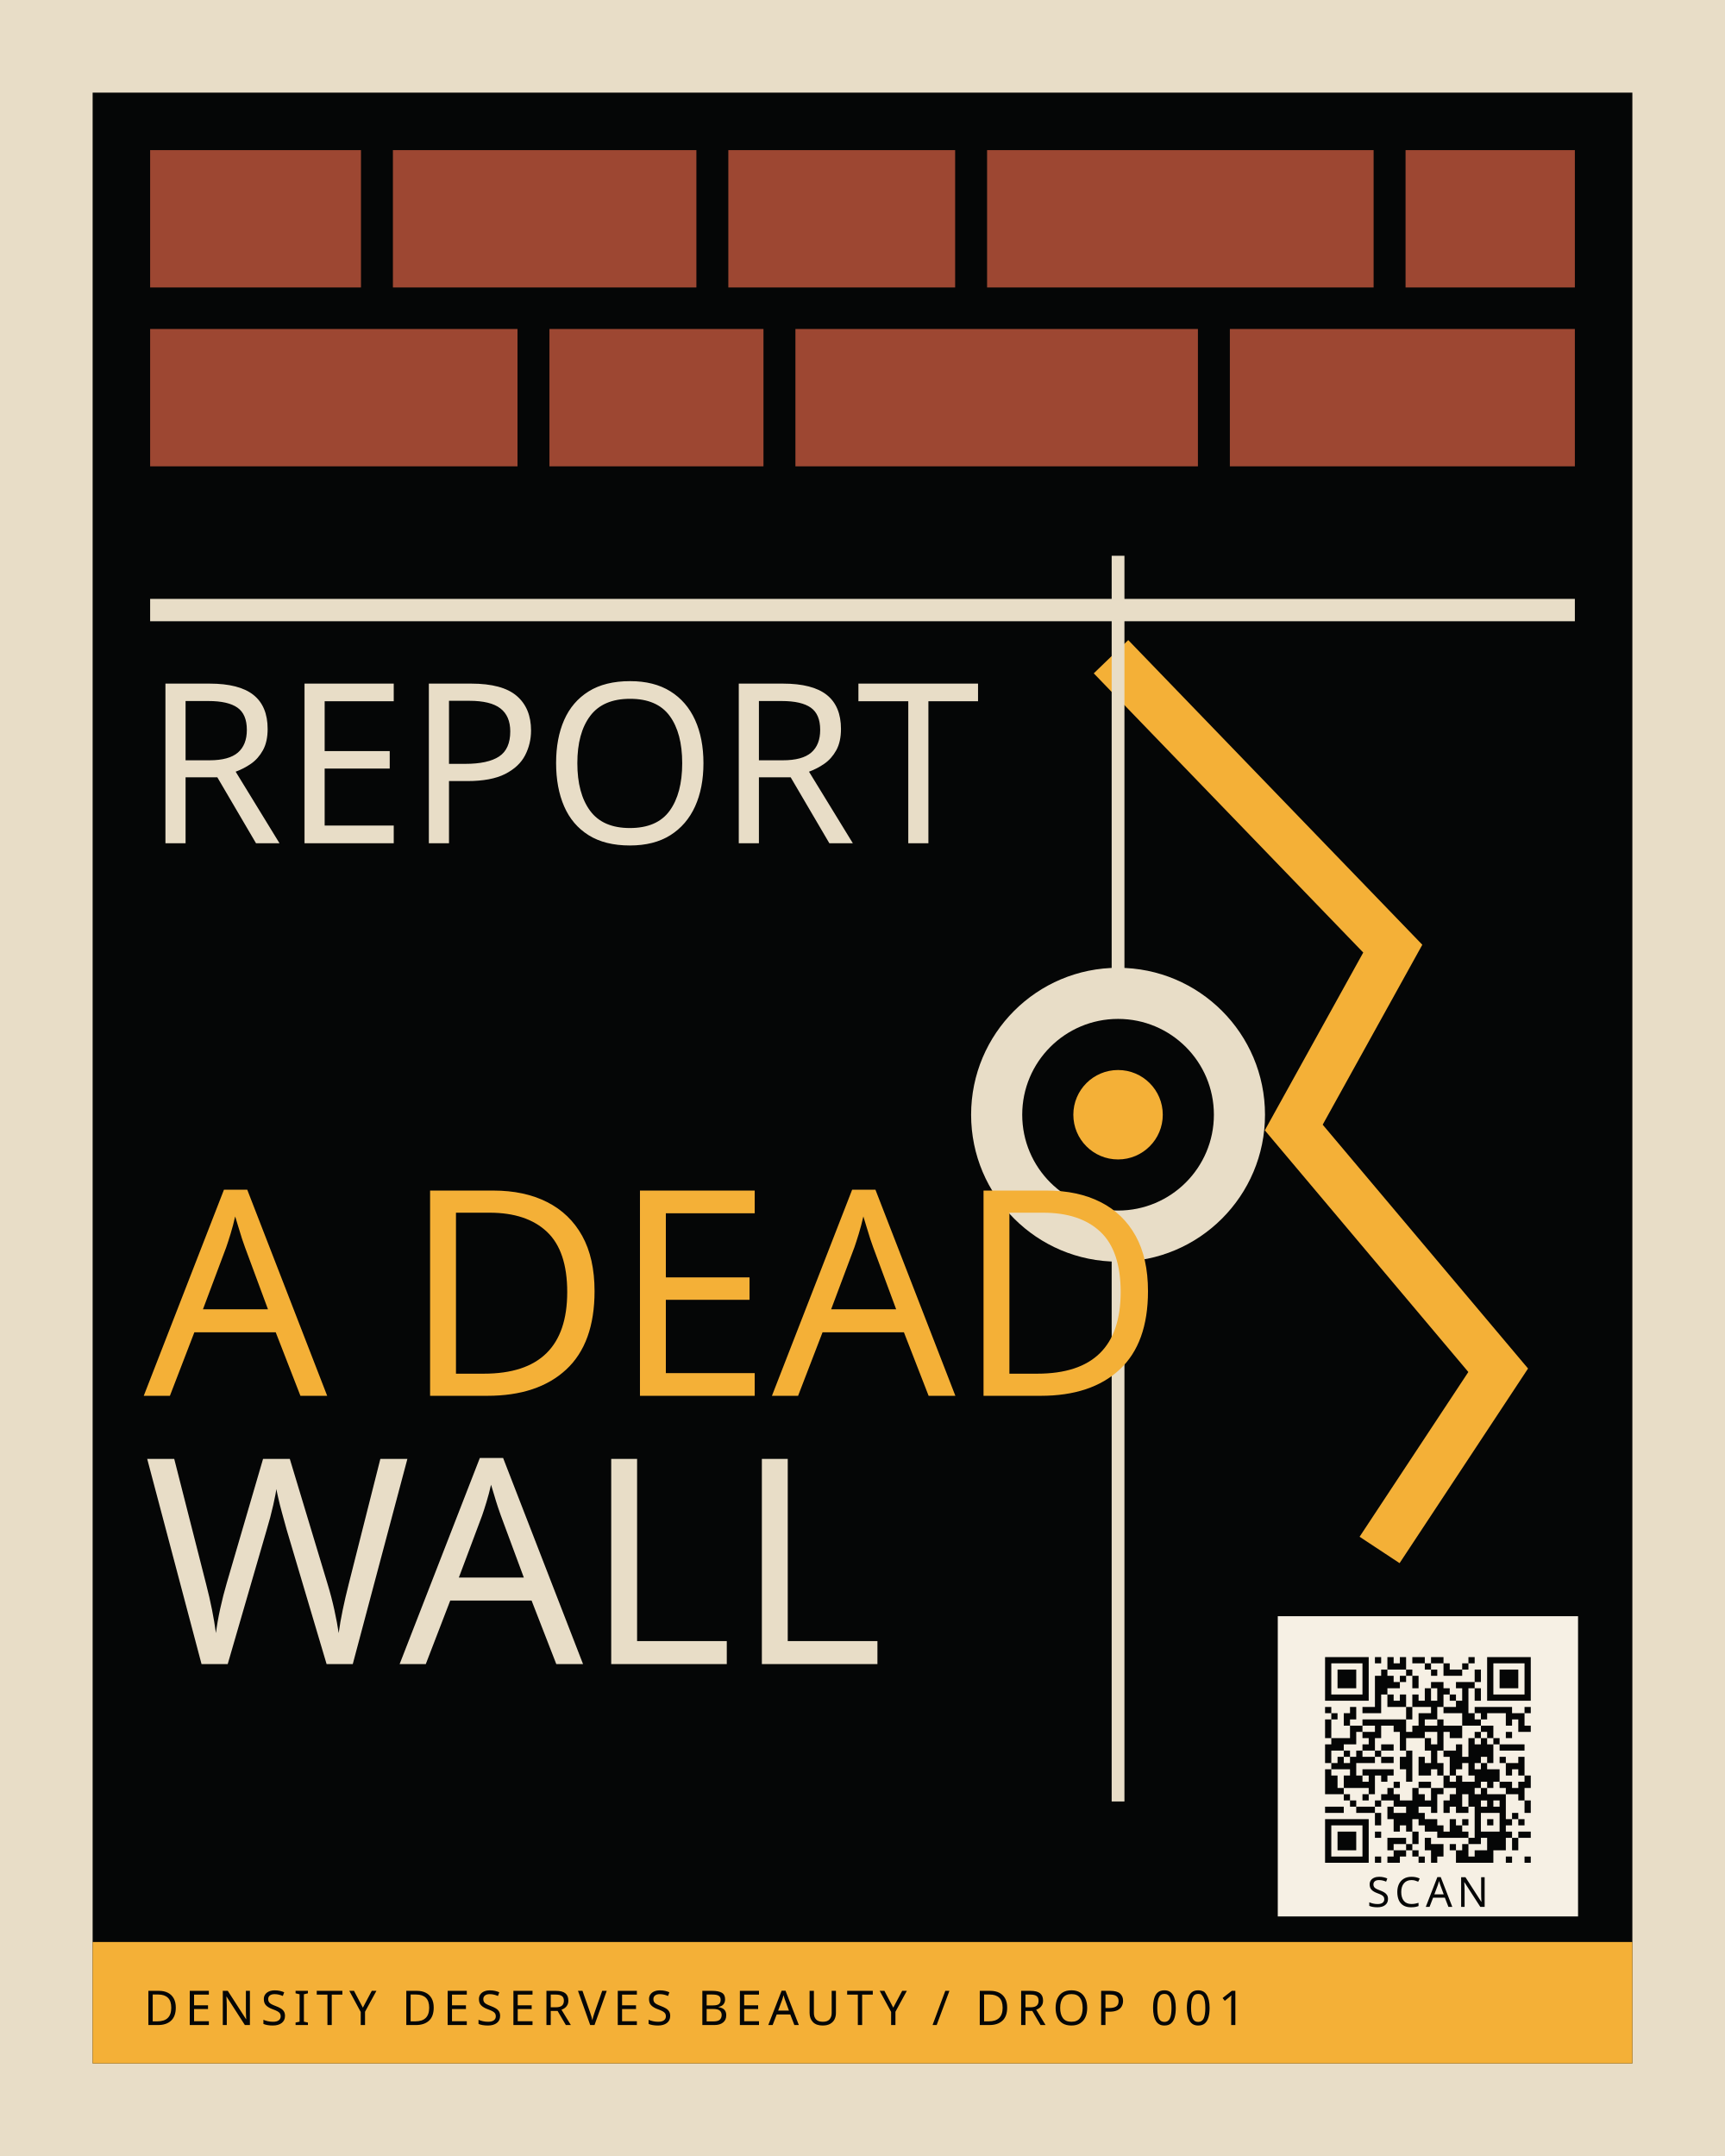
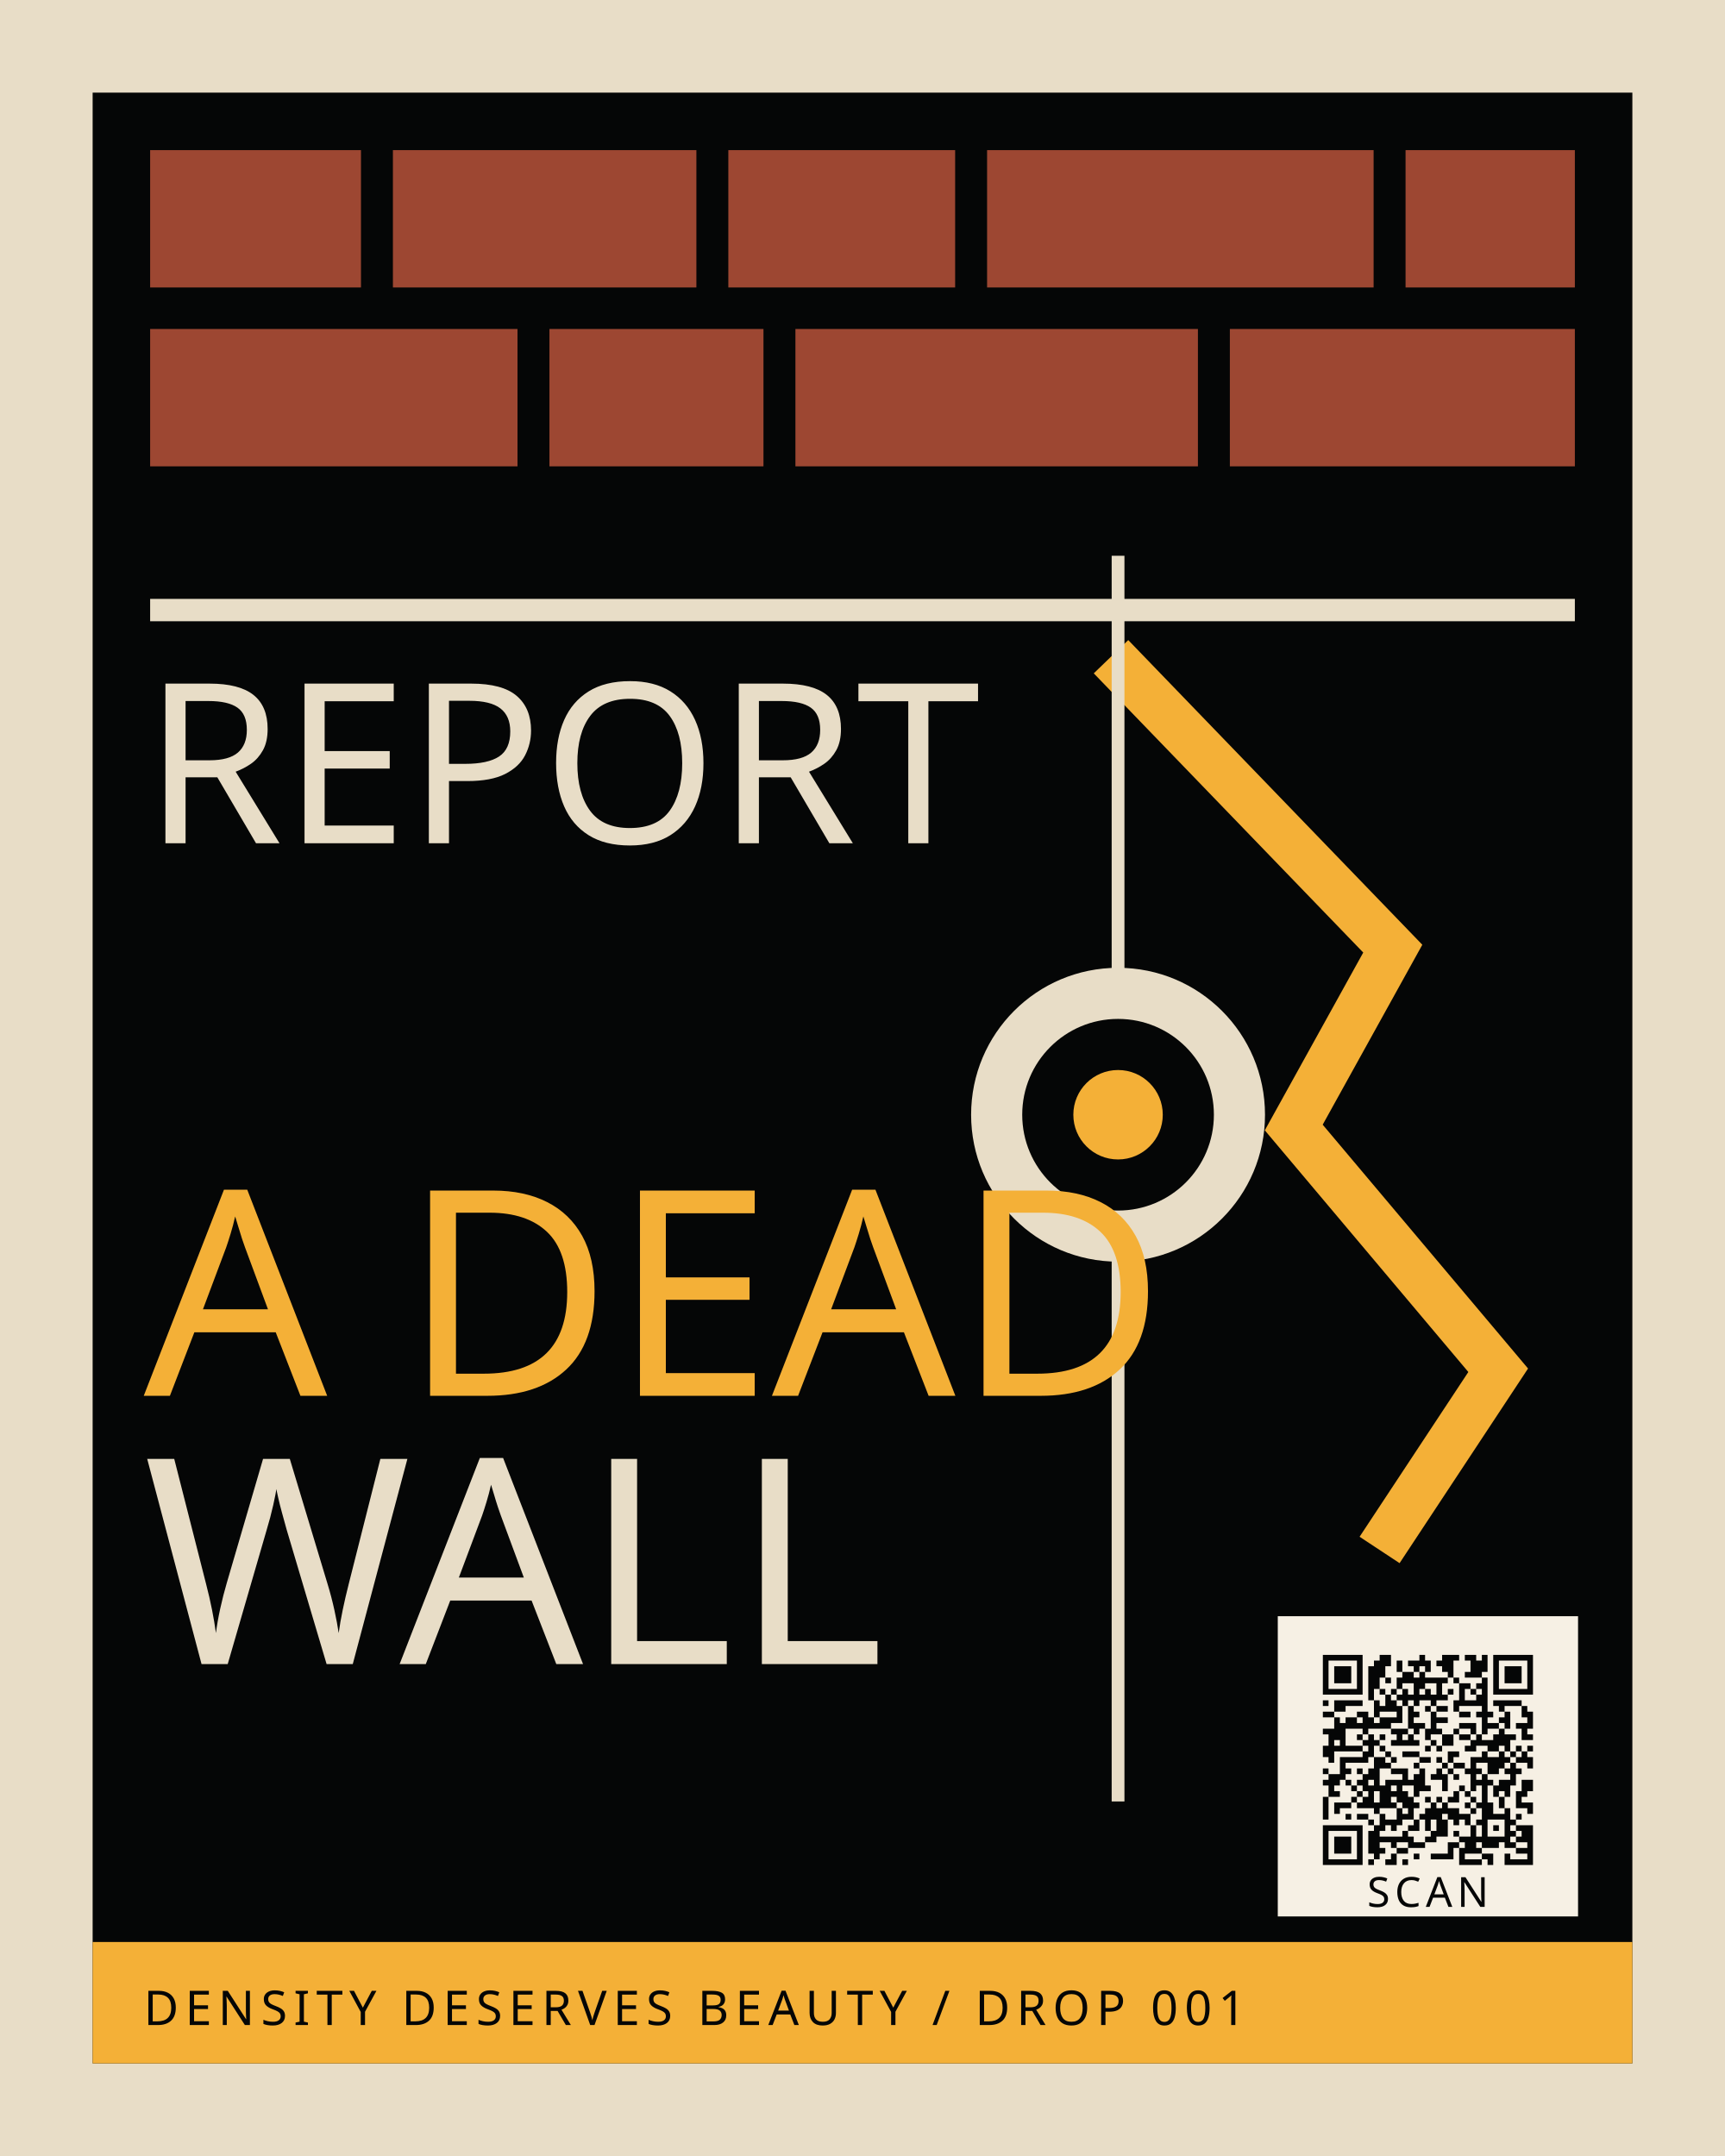
<svg xmlns="http://www.w3.org/2000/svg" viewBox="0 0 1080 1350" role="img" aria-labelledby="title desc">
  <rect width="1080" height="1350" fill="#E8DDC7" />
  <rect x="58" y="58" width="964" height="1234" fill="#050606" />
  <g fill="#9D4732">
    <rect x="94" y="94" width="132" height="86" />
    <rect x="246" y="94" width="190" height="86" />
    <rect x="456" y="94" width="142" height="86" />
    <rect x="618" y="94" width="242" height="86" />
    <rect x="880" y="94" width="106" height="86" />
    <rect x="94" y="206" width="230" height="86" />
    <rect x="344" y="206" width="134" height="86" />
    <rect x="498" y="206" width="252" height="86" />
    <rect x="770" y="206" width="216" height="86" />
  </g>
  <path d="M706 422 L872 594 L810 706 L938 858 L872 958" fill="none" stroke="#F4B037" stroke-width="30" stroke-linecap="square" />
  <path d="M94 382 H986" stroke="#E8DDC7" stroke-width="14" />
  <path d="M700 348 V1128" stroke="#E8DDC7" stroke-width="8" />
  <circle cx="700" cy="698" r="92" fill="#E8DDC7" />
  <circle cx="700" cy="698" r="60" fill="#050606" />
  <circle cx="700" cy="698" r="28" fill="#F4B037" />
  <text x="90" y="528" fill="#E8DDC7" font-family="Impact, Arial Black, sans-serif" font-size="140">REPORT</text>
  <text x="90" y="874" fill="#F4B037" font-family="Impact, Arial Black, sans-serif" font-size="180">A DEAD</text>
  <text x="90" y="1042" fill="#E8DDC7" font-family="Impact, Arial Black, sans-serif" font-size="180">WALL</text>
  <g transform="translate(796 1008)">
    <rect width="196" height="196" fill="#F6F0E4" stroke="#050606" stroke-width="8" />
-     <g transform="translate(18 14) scale(3.902439)">
-       <rect width="41" height="41" fill="#F6F0E4" />
-       <path stroke="#050606" d="M4 4.5h7m1 0h1m1 0h1m1 0h1m1 0h2m1 0h2m4 0h1m2 0h7M4 5.5h1m5 0h1m3 0h3m3 0h1m2 0h1m2 0h1m3 0h1m5 0h1M4 6.5h1m1 0h3m1 0h1m2 0h1m3 0h1m3 0h1m1 0h3m2 0h1m1 0h1m1 0h3m1 0h1M4 7.5h1m1 0h3m1 0h1m1 0h3m1 0h1m1 0h1m9 0h1m1 0h1m1 0h3m1 0h1M4 8.5h1m1 0h3m1 0h1m1 0h4m2 0h1m2 0h2m2 0h3m2 0h1m1 0h3m1 0h1M4 9.5h1m5 0h1m1 0h2m6 0h1m1 0h2m2 0h1m1 0h1m1 0h1m5 0h1M4 10.5h7m1 0h1m1 0h1m1 0h1m1 0h1m1 0h1m1 0h1m1 0h1m1 0h1m1 0h1m1 0h7M12 11.5h1m1 0h3m1 0h5m2 0h2M4 12.5h1m3 0h1m1 0h3m4 0h1m3 0h1m1 0h4m1 0h6m2 0h1M5 13.5h1m1 0h2m8 0h1m1 0h3m4 0h2m1 0h1m3 0h3M4 14.5h1m2 0h1m2 0h7m2 0h1m2 0h1m3 0h3m4 0h1m1 0h1M4 15.5h1m3 0h2m2 0h1m2 0h2m1 0h8m3 0h2m4 0h2M4 16.5h1m3 0h1m1 0h3m3 0h4m2 0h1m1 0h2m2 0h1m1 0h1m2 0h1M5 17.5h4m2 0h1m4 0h1m3 0h1m1 0h1m4 0h1m1 0h1m1 0h1M4 18.5h3m3 0h2m1 0h2m1 0h1m3 0h3m2 0h1m1 0h4m1 0h4M4 19.5h1m2 0h1m1 0h1m2 0h1m4 0h1m3 0h1m1 0h3m1 0h4M4 20.5h1m1 0h1m1 0h4m1 0h2m1 0h2m1 0h1m1 0h1m2 0h5m1 0h1m1 0h1m2 0h1M5 21.5h4m7 0h2m1 0h4m1 0h2m1 0h1m1 0h1m3 0h3M4 22.5h1m3 0h1m1 0h5m2 0h1m1 0h2m1 0h1m1 0h1m2 0h5m1 0h1m1 0h1M4 23.5h2m1 0h3m1 0h1m1 0h1m3 0h1m5 0h1m1 0h1m2 0h4m4 0h1M4 24.5h2m1 0h5m3 0h1m3 0h2m2 0h6m1 0h1m1 0h2m1 0h2M4 25.5h3m4 0h1m2 0h1m3 0h1m2 0h2m2 0h3m1 0h1m3 0h3M7 26.5h1m2 0h1m2 0h3m2 0h2m1 0h1m2 0h2m1 0h6m2 0h1M8 27.5h1m3 0h1m2 0h7m1 0h3m1 0h2m1 0h1m1 0h1m3 0h1M4 28.5h3m2 0h3m2 0h1m2 0h2m2 0h1m1 0h1m1 0h2m1 0h5m3 0h1M12 29.5h1m1 0h6m8 0h1m3 0h1m1 0h1M4 30.5h7m1 0h1m2 0h3m1 0h3m2 0h1m1 0h1m1 0h1m1 0h1m1 0h2m1 0h1M4 31.5h1m5 0h1m4 0h1m1 0h1m2 0h3m1 0h2m2 0h1m3 0h1M4 32.5h1m1 0h3m1 0h1m1 0h1m5 0h1m3 0h5m1 0h6m1 0h2M4 33.5h1m1 0h3m1 0h1m3 0h3m1 0h1m1 0h1m6 0h2m1 0h3m1 0h1M4 34.5h1m1 0h3m1 0h1m3 0h1m2 0h1m2 0h3m1 0h1m1 0h1m3 0h3m1 0h1M4 35.5h1m5 0h1m4 0h2m1 0h1m2 0h2m2 0h2m1 0h3M4 36.5h7m1 0h1m1 0h2m3 0h1m1 0h1m3 0h6m2 0h1m2 0h1" />
+     <g transform="translate(18 14) scale(3.555556)">
+       <rect width="45" height="45" fill="#F6F0E4" />
+       <path stroke="#050606" d="M4 4.5h7m3 0h2m5 0h1m3 0h3m1 0h2m1 0h1m1 0h7m-37 1h1m5 0h1m2 0h3m1 0h1m1 0h4m1 0h3m3 0h3m1 0h1m5 0h1m-37 1h1m1 0h3m1 0h1m1 0h3m2 0h1m2 0h1m1 0h1m2 0h2m3 0h3m1 0h1m1 0h3m1 0h1m-37 1h1m1 0h3m1 0h1m1 0h3m3 0h2m1 0h1m4 0h1m2 0h3m2 0h1m1 0h3m1 0h1m-37 1h1m1 0h3m1 0h1m1 0h2m1 0h1m1 0h9m1 0h1m4 0h1m1 0h1m1 0h3m1 0h1m-37 1h1m5 0h1m1 0h2m3 0h1m2 0h2m2 0h1m3 0h2m1 0h2m1 0h1m5 0h1m-37 1h7m1 0h1m1 0h1m1 0h1m1 0h1m1 0h1m1 0h1m1 0h1m1 0h1m1 0h1m1 0h1m1 0h1m1 0h7m-29 1h1m2 0h1m1 0h9m2 0h1m2 0h2m-29 1h1m1 0h5m2 0h1m1 0h2m1 0h1m1 0h1m2 0h1m3 0h6m1 0h5m-33 1h2m5 0h5m1 0h1m2 0h1m1 0h2m1 0h1m4 0h1m2 0h1m3 0h1m-36 1h2m4 0h2m1 0h1m3 0h1m1 0h2m2 0h1m4 0h2m1 0h3m2 0h1m2 0h2m-35 1h1m1 0h2m1 0h2m1 0h4m1 0h1m3 0h3m6 0h1m2 0h2m3 0h1m-35 1h10m3 0h3m1 0h1m4 0h3m1 0h3m1 0h1m1 0h3m-37 1h4m3 0h1m4 0h3m1 0h1m1 0h3m2 0h1m2 0h1m1 0h1m2 0h1m3 0h1m-35 1h3m2 0h1m1 0h1m1 0h1m2 0h1m1 0h1m2 0h1m2 0h2m1 0h2m1 0h1m2 0h4m1 0h2m-36 1h1m1 0h1m3 0h3m2 0h5m2 0h1m1 0h2m3 0h7m-33 1h7m1 0h1m1 0h1m7 0h1m1 0h1m4 0h2m2 0h2m1 0h1m1 0h1m1 0h1m-37 1h2m5 0h2m2 0h1m2 0h3m5 0h2m4 0h1m2 0h1m1 0h1m1 0h1m-35 1h1m1 0h5m1 0h2m1 0h1m4 0h2m1 0h1m1 0h1m3 0h7m1 0h3m-34 1h1m5 0h3m4 0h1m4 0h1m1 0h2m1 0h1m2 0h3m1 0h1m2 0h1m-37 1h1m2 0h2m1 0h1m1 0h2m2 0h3m2 0h1m2 0h1m1 0h1m2 0h3m1 0h2m1 0h3m-34 1h3m3 0h3m4 0h1m1 0h2m1 0h3m1 0h1m2 0h1m1 0h1m4 0h1m-34 1h3m1 0h1m1 0h2m1 0h1m1 0h7m3 0h1m4 0h4m1 0h3m1 0h2m-36 1h1m3 0h1m1 0h5m1 0h1m2 0h3m2 0h1m2 0h1m1 0h1m1 0h1m1 0h3m2 0h2m-36 1h2m3 0h1m1 0h1m1 0h5m1 0h1m6 0h1m1 0h1m2 0h1m1 0h1m1 0h1m1 0h2m-36 1h1m4 0h1m1 0h2m1 0h2m1 0h3m2 0h1m1 0h1m1 0h2m2 0h1m1 0h1m2 0h1m2 0h1m-35 1h1m1 0h3m1 0h7m1 0h3m2 0h1m1 0h1m3 0h1m1 0h3m1 0h1m2 0h3m-37 1h1m1 0h1m6 0h1m3 0h1m1 0h1m2 0h6m2 0h1m1 0h2m2 0h1m3 0h1m-37 1h1m3 0h1m1 0h2m2 0h1m2 0h3m1 0h4m1 0h4m2 0h5m1 0h1m-27 1h1m1 0h4m2 0h1m1 0h1m1 0h2m1 0h1m1 0h1m1 0h2m3 0h2m-34 1h7m2 0h2m1 0h1m2 0h2m1 0h1m1 0h2m4 0h1m1 0h1m1 0h1m1 0h1m1 0h3m-37 1h1m5 0h1m1 0h2m4 0h1m4 0h3m1 0h1m2 0h1m1 0h1m3 0h2m1 0h2m-37 1h1m1 0h3m1 0h1m1 0h8m2 0h2m4 0h9m1 0h3m-37 1h1m1 0h3m1 0h1m1 0h2m2 0h1m2 0h3m4 0h2m1 0h2m1 0h3m1 0h2m2 0h1m-37 1h1m1 0h3m1 0h1m1 0h3m2 0h2m7 0h1m1 0h4m6 0h3m-37 1h1m5 0h1m2 0h1m2 0h1m3 0h1m2 0h4m1 0h1m3 0h2m2 0h1m3 0h1m-37 1h7m1 0h1m2 0h2m1 0h1m9 0h4m1 0h1m2 0h5" />
    </g>
    <text x="98" y="186" text-anchor="middle" fill="#050606" font-family="Arial Black, Impact, sans-serif" font-size="26" letter-spacing="3">SCAN</text>
  </g>
  <rect x="58" y="1216" width="964" height="76" fill="#F4B037" />
  <text x="90" y="1268" fill="#050606" font-family="Arial Black, Impact, sans-serif" font-size="30" letter-spacing="4">DENSITY DESERVES BEAUTY / DROP 001</text>
</svg>
